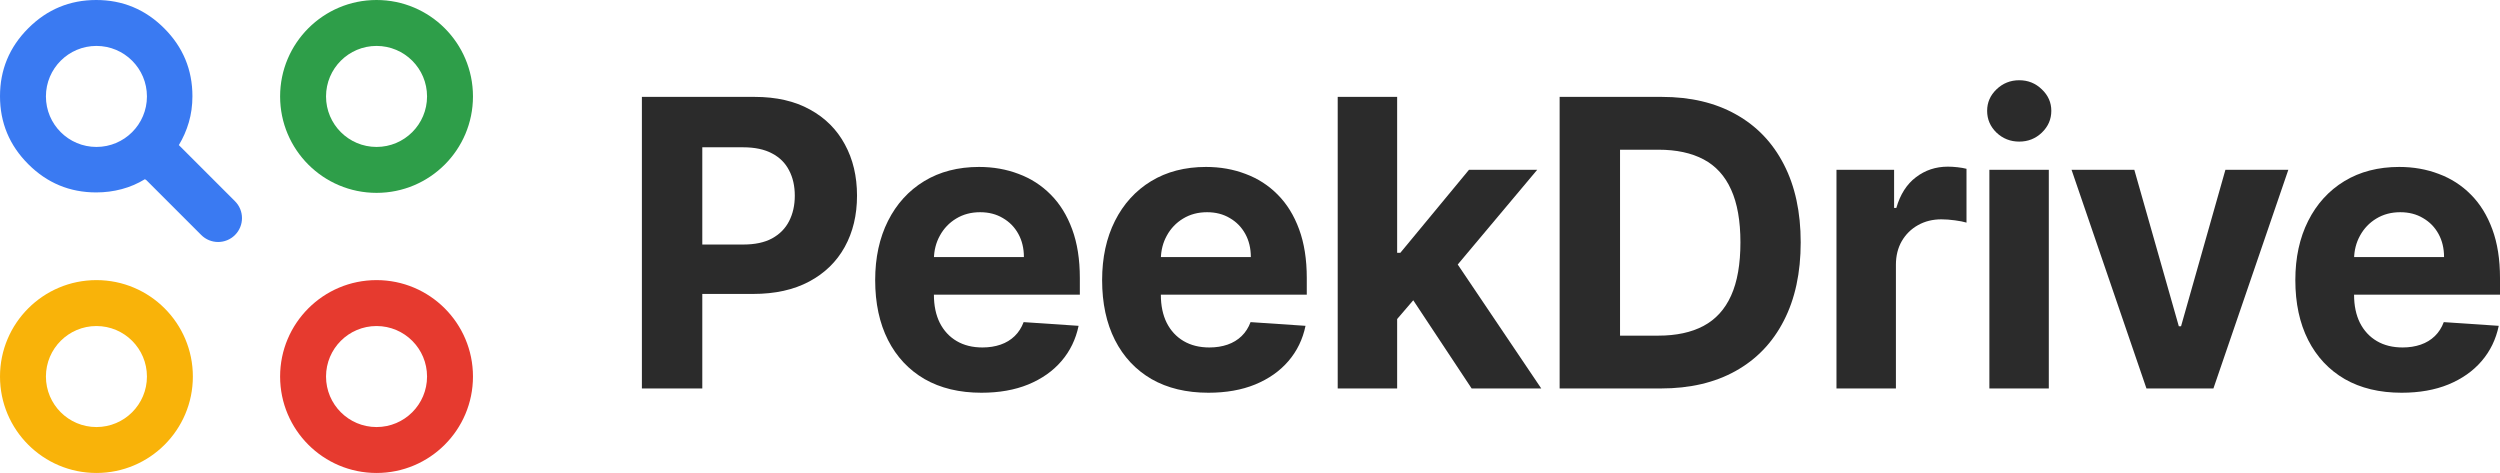
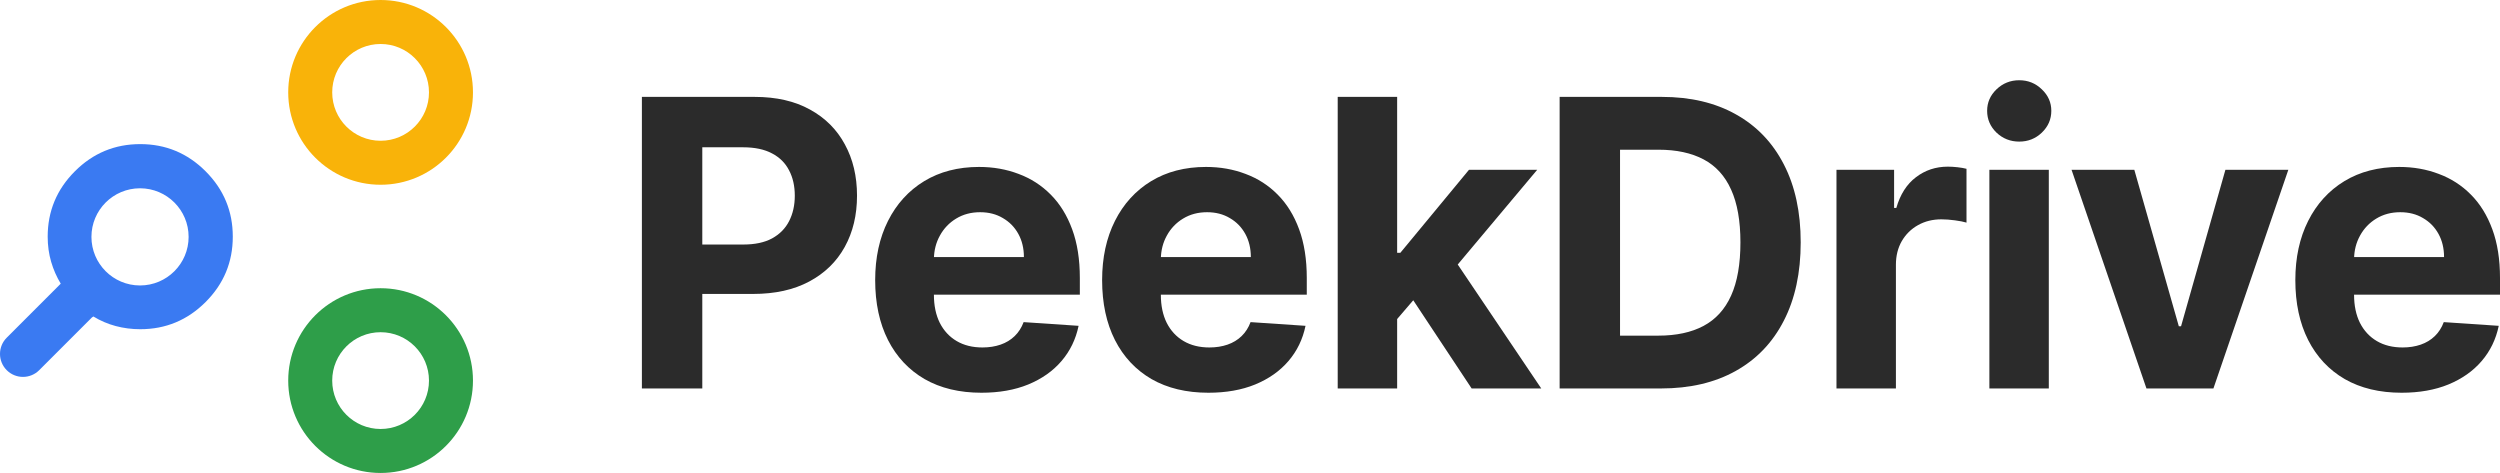
<svg xmlns="http://www.w3.org/2000/svg" width="296" height="56" viewBox="0 0 296 56" fill="none">
-   <path fill-rule="evenodd" clip-rule="evenodd" d="M11.392 0C14.524 0 17.206 1.115 19.437 3.346C21.668 5.577 22.783 8.259 22.783 11.392C22.783 12.483 22.641 13.515 22.356 14.489C22.077 15.442 21.683 16.338 21.176 17.178L27.824 23.826C28.928 24.93 28.928 26.72 27.824 27.824C26.72 28.928 24.93 28.928 23.826 27.824L17.339 21.337L17.159 21.217C16.304 21.739 15.39 22.131 14.417 22.392C13.444 22.653 12.436 22.783 11.392 22.783C8.259 22.783 5.577 21.668 3.346 19.437C1.115 17.206 0 14.524 0 11.392C3.00309e-05 8.259 1.115 5.577 3.346 3.346C5.577 1.115 8.259 3.00315e-05 11.392 0ZM11.418 5.437C8.114 5.437 5.437 8.114 5.437 11.418C5.437 14.72 8.114 17.398 11.418 17.398C14.72 17.398 17.398 14.72 17.398 11.418C17.398 8.114 14.72 5.437 11.418 5.437Z" fill="#3A7AF2" />
-   <path fill-rule="evenodd" clip-rule="evenodd" d="M44.583 0C50.888 0 56 5.112 56 11.418C56 17.723 50.888 22.835 44.583 22.835C38.277 22.835 33.165 17.723 33.165 11.418C33.165 5.112 38.277 0 44.583 0ZM44.583 5.437C41.279 5.437 38.602 8.114 38.602 11.418C38.602 14.72 41.279 17.398 44.583 17.398C47.886 17.398 50.563 14.72 50.563 11.418C50.563 8.114 47.886 5.437 44.583 5.437Z" fill="#2E9E49" />
-   <path fill-rule="evenodd" clip-rule="evenodd" d="M11.418 33.165C17.723 33.165 22.835 38.277 22.835 44.583C22.835 50.888 17.723 56 11.418 56C5.112 56 0 50.888 0 44.583C0 38.277 5.112 33.165 11.418 33.165ZM11.418 38.602C8.114 38.602 5.437 41.279 5.437 44.583C5.437 47.886 8.114 50.563 11.418 50.563C14.72 50.563 17.398 47.886 17.398 44.583C17.398 41.279 14.72 38.602 11.418 38.602Z" fill="#F9B309" />
-   <path fill-rule="evenodd" clip-rule="evenodd" d="M44.583 33.165C50.888 33.165 56 38.277 56 44.583C56 50.888 50.888 56 44.583 56C38.277 56 33.165 50.888 33.165 44.583C33.165 38.277 38.277 33.165 44.583 33.165ZM44.583 38.602C41.279 38.602 38.602 41.279 38.602 44.583C38.602 47.886 41.279 50.563 44.583 50.563C47.886 50.563 50.563 47.886 50.563 44.583C50.563 41.279 47.886 38.602 44.583 38.602Z" fill="#E63A2F" />
+   <g transform="scale(0.4375)">
+     <path fill-rule="evenodd" clip-rule="evenodd" d="M37.953 39C31.065 39 25.168 41.452 20.263 46.357C15.358 51.262 12.906 57.159 12.905 64.047C12.905 66.448 13.218 68.718 13.844 70.857C14.458 72.954 15.325 74.924 16.439 76.77L1.821 91.388C-0.607 93.816 -0.607 97.752 1.821 100.179C4.248 102.607 8.184 102.607 10.611 100.179L24.875 85.916L25.272 85.651C27.151 86.799 29.16 87.66 31.299 88.234C33.439 88.808 35.657 89.094 37.953 89.094C44.841 89.094 50.738 86.642 55.643 81.737C60.548 76.832 63 70.935 63 64.047C63 57.159 60.548 51.262 55.643 46.357C50.738 41.452 44.841 39 37.953 39ZM37.895 50.955C45.158 50.955 51.045 56.842 51.045 64.105C51.045 71.367 45.158 77.254 37.895 77.254C30.633 77.254 24.746 71.367 24.746 64.105C24.746 56.842 30.633 50.955 37.895 50.955Z" fill="#3A7AF2" />
+     <path fill-rule="evenodd" clip-rule="evenodd" d="M103 0C89.193 0 78 11.193 78 25C78 38.807 89.193 50 103 50C116.807 50 128 38.807 128 25C128 11.193 116.807 0 103 0ZM103 11.905C110.232 11.905 116.095 17.768 116.095 25C116.095 32.232 110.232 38.095 103 38.095C95.768 38.095 89.905 32.232 89.905 25C89.905 17.768 95.768 11.905 103 11.905Z" fill="#F9B309" />
+     <path fill-rule="evenodd" clip-rule="evenodd" d="M103 78C89.193 78 78 89.193 78 103C78 116.807 89.193 128 103 128C116.807 128 128 116.807 128 103C128 89.193 116.807 78 103 78ZM103 89.905C110.232 89.905 116.095 95.768 116.095 103C116.095 110.232 110.232 116.095 103 116.095C95.768 116.095 89.905 110.232 89.905 103C89.905 95.768 95.768 89.905 103 89.905Z" fill="#2E9E49" />
+   </g>
  <path d="M76 45.994V11.472H89.347C91.912 11.472 94.098 11.972 95.904 12.972C97.71 13.961 99.087 15.338 100.034 17.102C100.992 18.855 101.471 20.878 101.471 23.171C101.471 25.463 100.986 27.486 100.017 29.239C99.048 30.992 97.644 32.357 95.805 33.335C93.977 34.313 91.764 34.802 89.165 34.802H80.658V28.952H88.009C89.385 28.952 90.519 28.711 91.411 28.228C92.314 27.733 92.986 27.053 93.427 26.188C93.878 25.311 94.104 24.306 94.104 23.171C94.104 22.024 93.878 21.024 93.427 20.17C92.986 19.305 92.314 18.636 91.411 18.164C90.508 17.681 89.363 17.439 87.976 17.439H83.152V45.994H76Z" fill="#2B2B2B" />
  <path d="M116.208 46.5C113.598 46.5 111.352 45.961 109.469 44.882C107.597 43.792 106.154 42.252 105.141 40.263C104.128 38.263 103.621 35.897 103.621 33.166C103.621 30.503 104.128 28.166 105.141 26.154C106.154 24.143 107.58 22.575 109.419 21.451C111.269 20.328 113.439 19.766 115.927 19.766C117.601 19.766 119.159 20.041 120.602 20.592C122.056 21.131 123.322 21.946 124.401 23.036C125.491 24.126 126.339 25.497 126.945 27.149C127.551 28.789 127.853 30.711 127.853 32.914V34.886H106.429V30.436H121.23C121.23 29.402 121.009 28.486 120.569 27.688C120.128 26.89 119.517 26.267 118.735 25.817C117.965 25.356 117.067 25.126 116.043 25.126C114.975 25.126 114.028 25.379 113.202 25.884C112.387 26.379 111.748 27.048 111.286 27.89C110.823 28.722 110.586 29.649 110.575 30.672V34.903C110.575 36.184 110.807 37.291 111.269 38.224C111.743 39.156 112.409 39.875 113.268 40.381C114.127 40.887 115.145 41.14 116.324 41.14C117.106 41.14 117.821 41.027 118.471 40.803C119.121 40.578 119.677 40.241 120.139 39.791C120.602 39.342 120.954 38.791 121.197 38.139L127.705 38.577C127.374 40.173 126.697 41.567 125.673 42.758C124.66 43.938 123.349 44.859 121.742 45.522C120.145 46.174 118.3 46.5 116.208 46.5Z" fill="#2B2B2B" />
  <path d="M143.078 46.5C140.468 46.5 138.222 45.961 136.338 44.882C134.466 43.792 133.024 42.252 132.011 40.263C130.998 38.263 130.491 35.897 130.491 33.166C130.491 30.503 130.998 28.166 132.011 26.154C133.024 24.143 134.45 22.575 136.289 21.451C138.139 20.328 140.308 19.766 142.797 19.766C144.471 19.766 146.029 20.041 147.472 20.592C148.925 21.131 150.192 21.946 151.271 23.036C152.361 24.126 153.209 25.497 153.815 27.149C154.42 28.789 154.723 30.711 154.723 32.914V34.886H133.299V30.436H148.099C148.099 29.402 147.879 28.486 147.439 27.688C146.998 26.89 146.387 26.267 145.605 25.817C144.834 25.356 143.937 25.126 142.913 25.126C141.845 25.126 140.897 25.379 140.072 25.884C139.257 26.379 138.618 27.048 138.155 27.89C137.693 28.722 137.456 29.649 137.445 30.672V34.903C137.445 36.184 137.676 37.291 138.139 38.224C138.612 39.156 139.279 39.875 140.138 40.381C140.997 40.887 142.015 41.14 143.193 41.14C143.975 41.14 144.691 41.027 145.341 40.803C145.991 40.578 146.547 40.241 147.009 39.791C147.472 39.342 147.824 38.791 148.066 38.139L154.574 38.577C154.244 40.173 153.567 41.567 152.543 42.758C151.53 43.938 150.219 44.859 148.611 45.522C147.015 46.174 145.17 46.5 143.078 46.5Z" fill="#2B2B2B" />
  <path d="M164.761 38.544L164.777 29.93H165.802L173.928 20.103H182.006L171.087 33.116H169.419L164.761 38.544ZM158.385 45.994V11.472H165.422V45.994H158.385ZM174.242 45.994L166.776 34.717L171.467 29.643L182.485 45.994H174.242Z" fill="#2B2B2B" />
  <path d="M196.652 45.994H184.66V11.472H196.751C200.154 11.472 203.083 12.163 205.539 13.546C207.995 14.917 209.883 16.889 211.205 19.462C212.537 22.036 213.203 25.115 213.203 28.7C213.203 32.296 212.537 35.386 211.205 37.971C209.883 40.555 207.984 42.539 205.506 43.921C203.039 45.303 200.088 45.994 196.652 45.994ZM191.812 39.74H196.355C198.469 39.74 200.248 39.358 201.69 38.594C203.144 37.819 204.234 36.622 204.961 35.004C205.699 33.374 206.067 31.273 206.067 28.7C206.067 26.149 205.699 24.064 204.961 22.446C204.234 20.828 203.149 19.636 201.707 18.872C200.264 18.108 198.486 17.726 196.371 17.726H191.812V39.74Z" fill="#2B2B2B" />
  <path d="M217.439 45.994V20.103H224.261V24.62H224.525C224.988 23.013 225.764 21.8 226.854 20.979C227.945 20.148 229.2 19.732 230.621 19.732C230.973 19.732 231.353 19.754 231.76 19.799C232.168 19.844 232.526 19.906 232.834 19.985V26.357C232.504 26.255 232.047 26.166 231.463 26.087C230.879 26.008 230.345 25.969 229.861 25.969C228.826 25.969 227.901 26.199 227.086 26.66C226.282 27.109 225.643 27.739 225.17 28.548C224.707 29.357 224.476 30.29 224.476 31.346V45.994H217.439Z" fill="#2B2B2B" />
  <path d="M235.542 45.994V20.103H242.579V45.994H235.542ZM239.077 16.765C238.031 16.765 237.133 16.411 236.384 15.703C235.646 14.984 235.277 14.124 235.277 13.124C235.277 12.135 235.646 11.287 236.384 10.579C237.133 9.86 238.031 9.5 239.077 9.5C240.123 9.5 241.015 9.86 241.753 10.579C242.501 11.287 242.876 12.135 242.876 13.124C242.876 14.124 242.501 14.984 241.753 15.703C241.015 16.411 240.123 16.765 239.077 16.765Z" fill="#2B2B2B" />
  <path d="M270.939 20.103L262.069 45.994H254.14L245.27 20.103H252.703L257.972 38.628H258.237L263.489 20.103H270.939Z" fill="#2B2B2B" />
  <path d="M284.355 46.5C281.745 46.5 279.498 45.961 277.615 44.882C275.743 43.792 274.301 42.252 273.288 40.263C272.274 38.263 271.768 35.897 271.768 33.166C271.768 30.503 272.274 28.166 273.288 26.154C274.301 24.143 275.727 22.575 277.566 21.451C279.416 20.328 281.585 19.766 284.074 19.766C285.748 19.766 287.306 20.041 288.749 20.592C290.202 21.131 291.469 21.946 292.548 23.036C293.638 24.126 294.486 25.497 295.092 27.149C295.697 28.789 296 30.711 296 32.914V34.886H274.576V30.436H289.376C289.376 29.402 289.156 28.486 288.715 27.688C288.275 26.89 287.664 26.267 286.882 25.817C286.111 25.356 285.214 25.126 284.19 25.126C283.121 25.126 282.174 25.379 281.348 25.884C280.534 26.379 279.895 27.048 279.432 27.89C278.97 28.722 278.733 29.649 278.722 30.672V34.903C278.722 36.184 278.953 37.291 279.416 38.224C279.889 39.156 280.556 39.875 281.414 40.381C282.273 40.887 283.292 41.14 284.47 41.14C285.252 41.14 285.968 41.027 286.618 40.803C287.267 40.578 287.824 40.241 288.286 39.791C288.749 39.342 289.101 38.791 289.343 38.139L295.851 38.577C295.521 40.173 294.844 41.567 293.82 42.758C292.806 43.938 291.496 44.859 289.888 45.522C288.292 46.174 286.447 46.5 284.355 46.5Z" fill="#2B2B2B" />
</svg>
